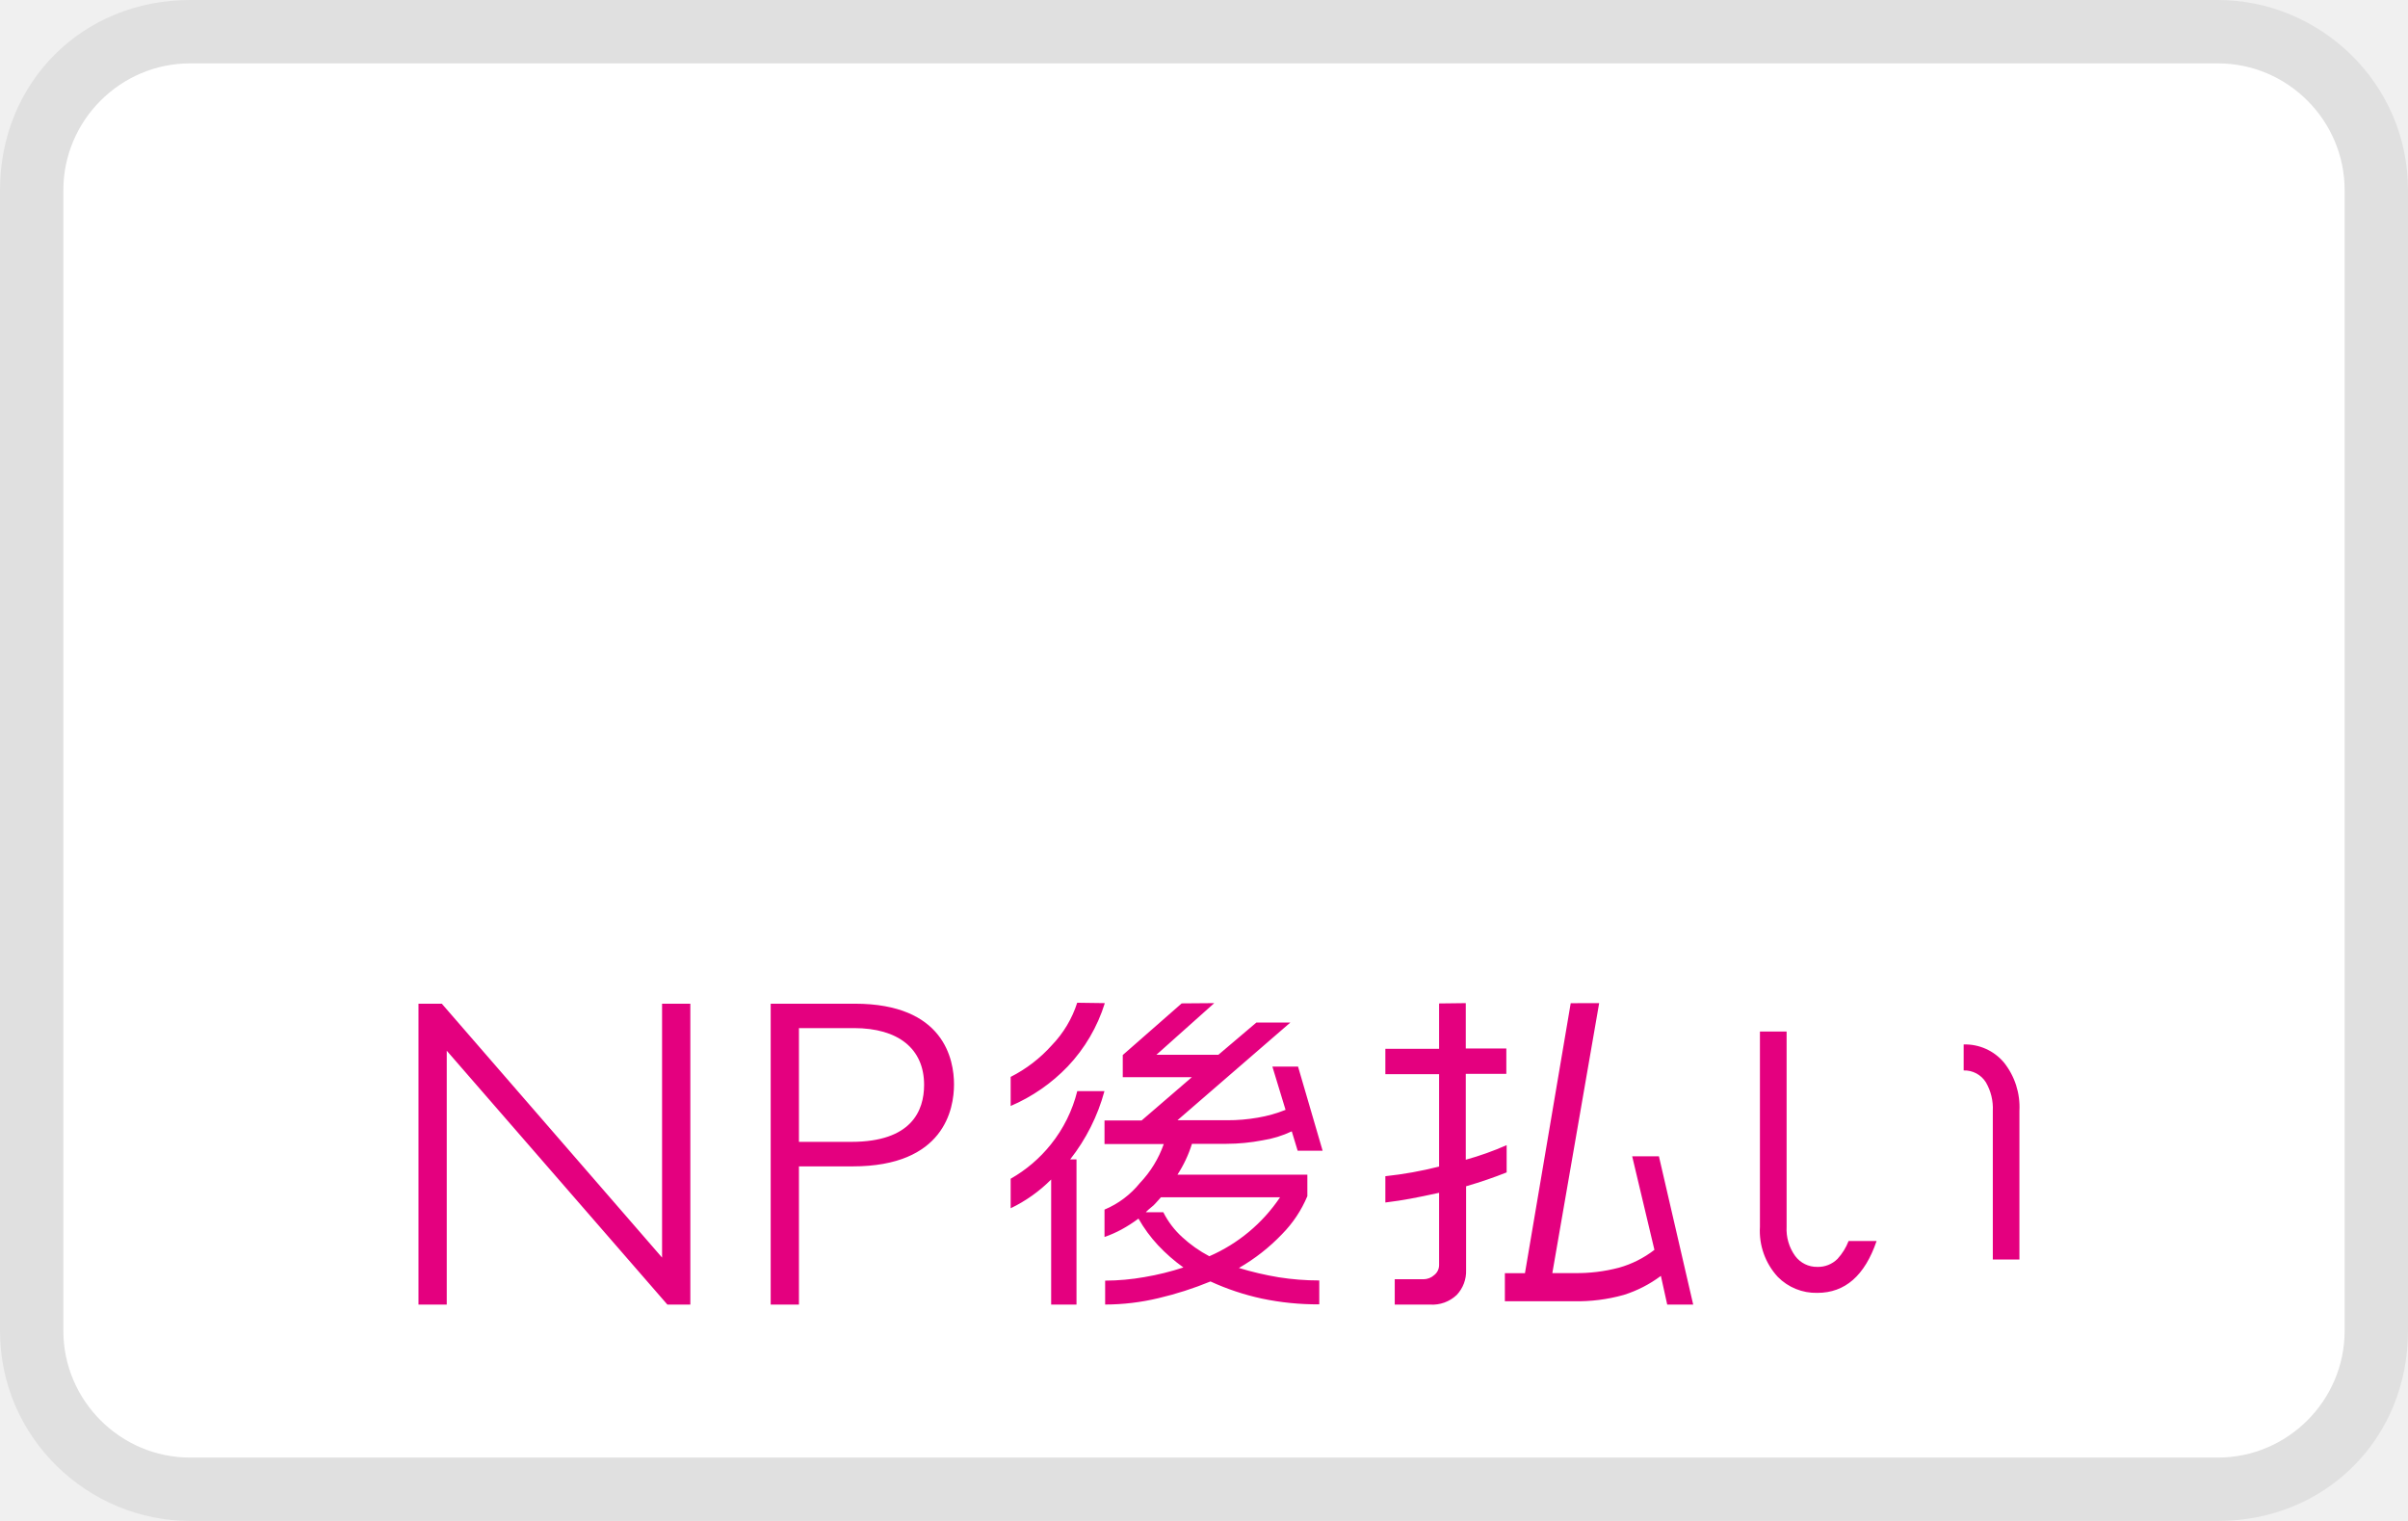
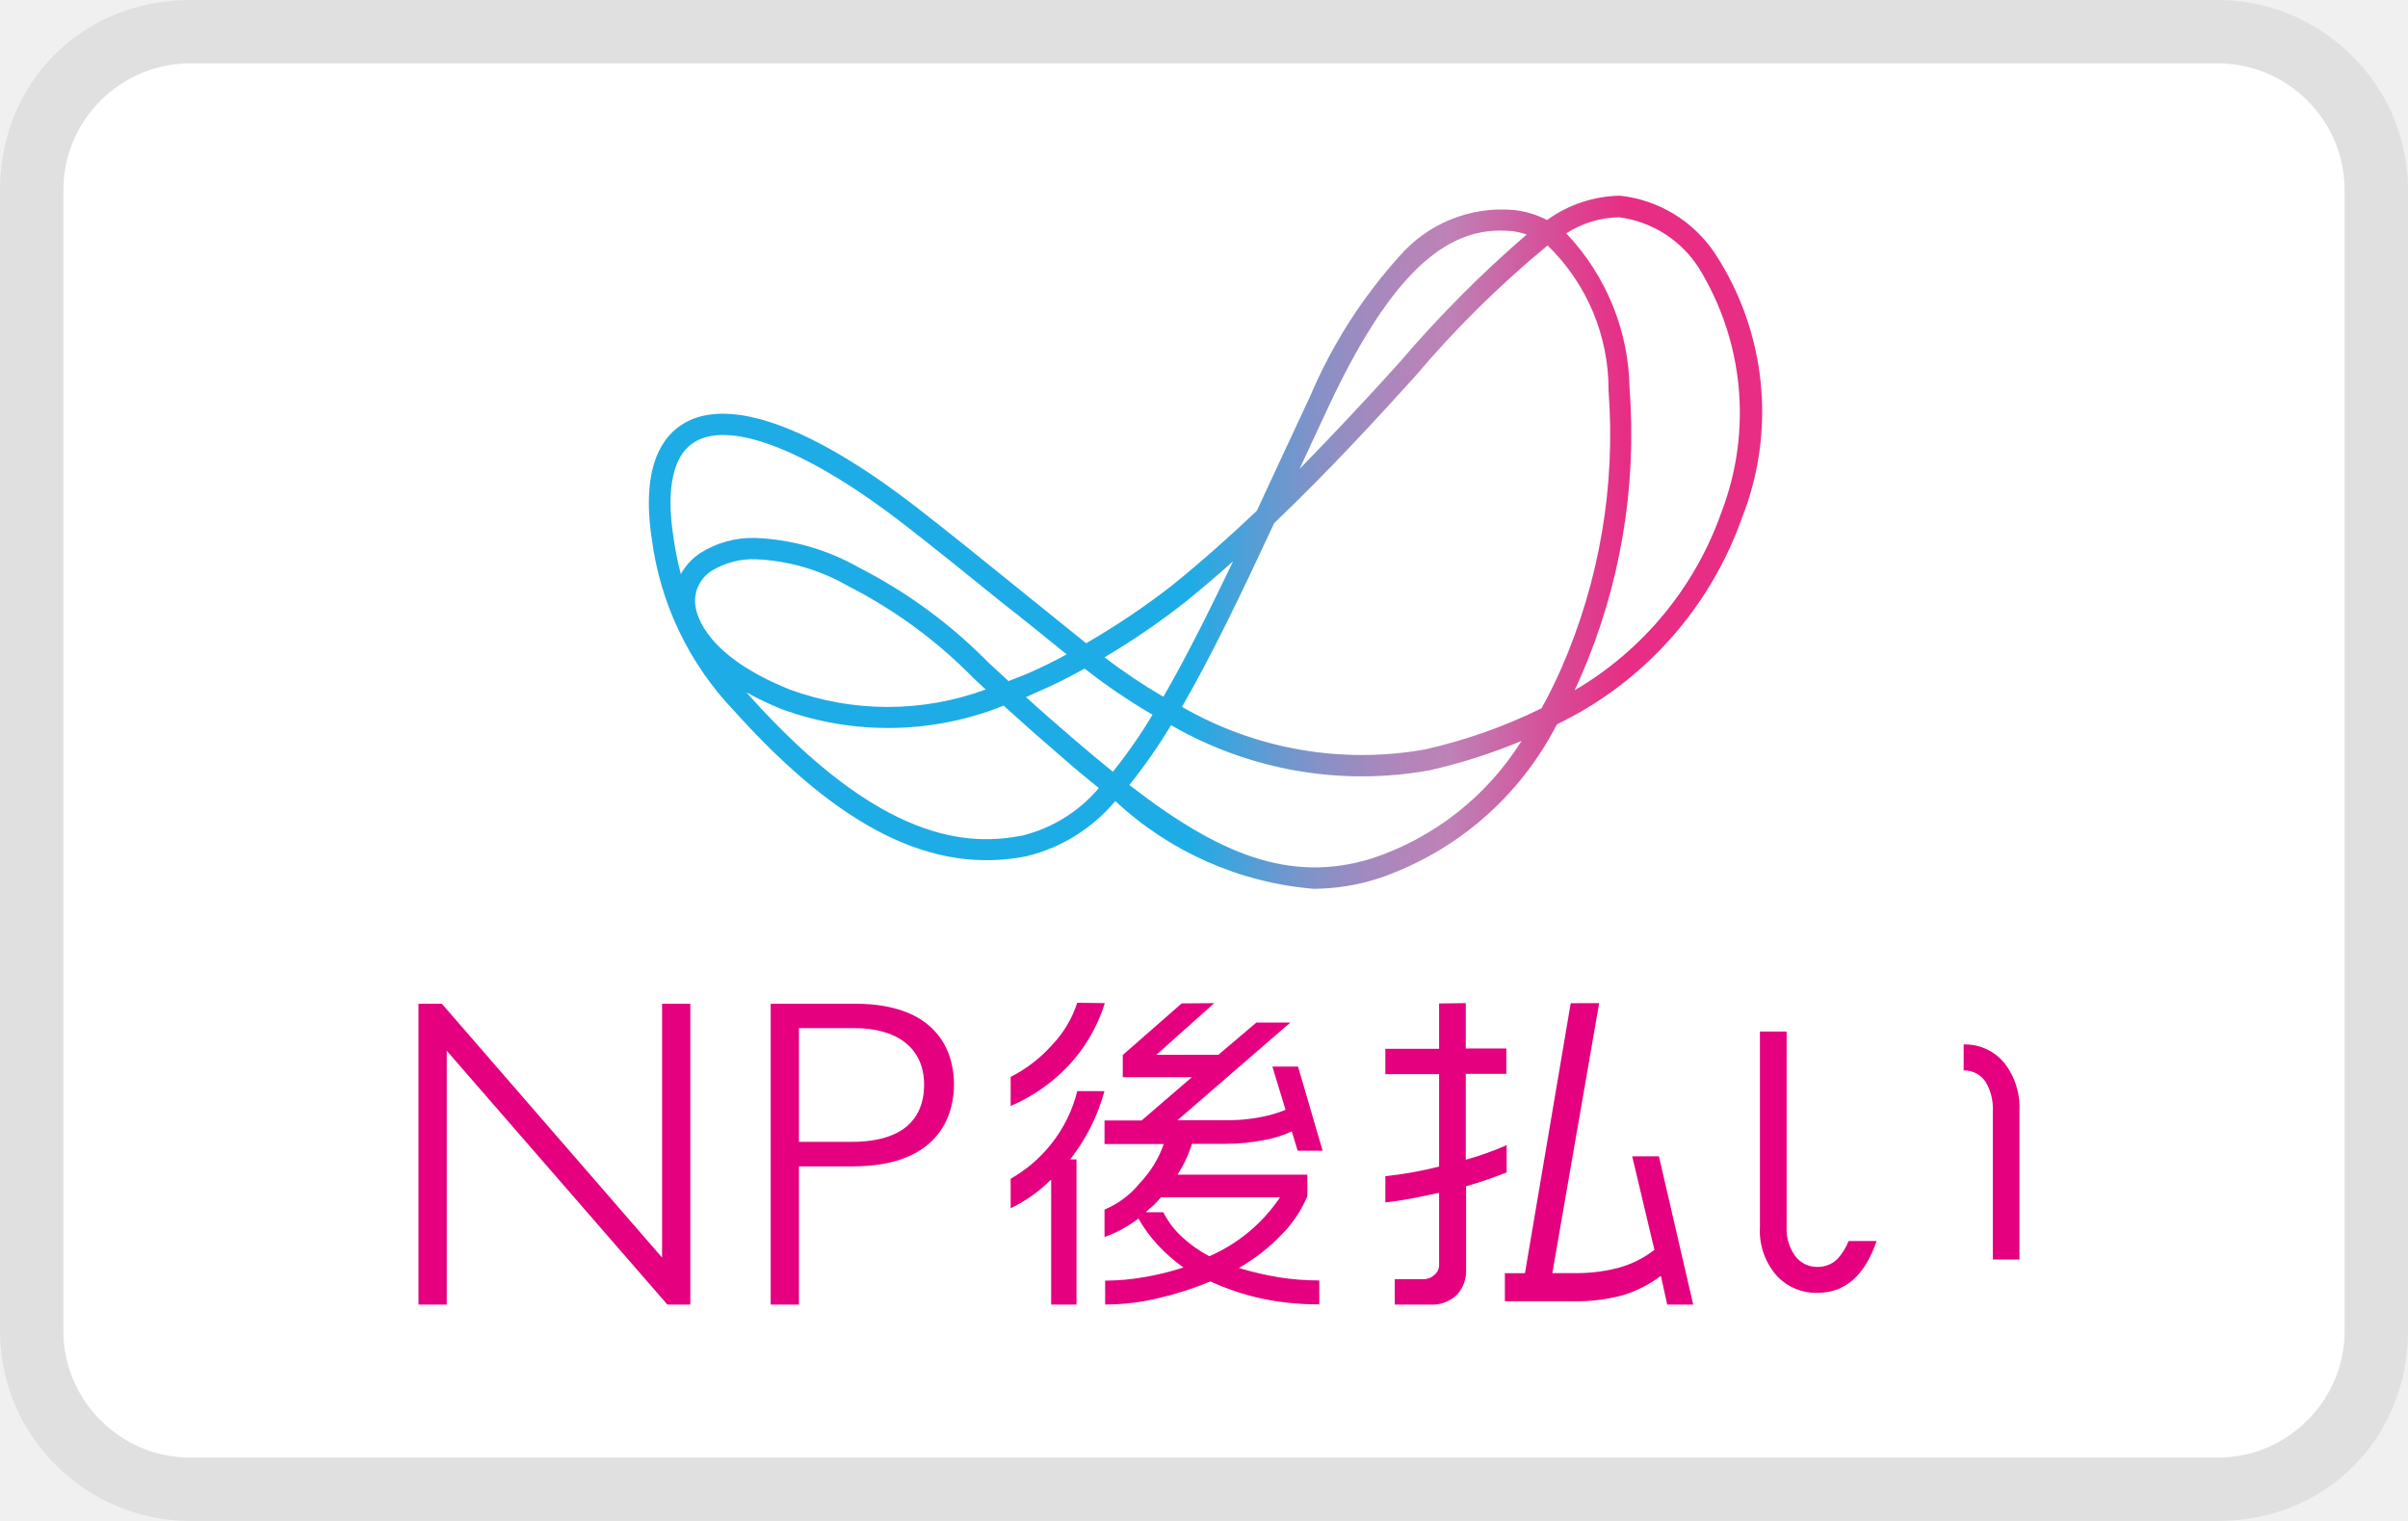
<svg xmlns="http://www.w3.org/2000/svg" role="img" viewBox="0 0 38 24" width="38" height="24" aria-labelledby="pi-npatobarai">
  <path d="M35 0H3C1.3 0 0 1.3 0 3v18c0 1.7 1.4 3 3 3h32c1.7 0 3-1.3 3-3V3c0-1.7-1.4-3-3-3z" opacity=".07" />
  <path fill="#fff" d="M35 1c1.1 0 2 .9 2 2v18c0 1.1-.9 2-2 2H3c-1.1 0-2-.9-2-2V3c0-1.1.9-2 2-2h32" />
  <defs>
-     <linearGradient id="pi-npatobarai" x1="10.246" x2="27.788" y1="8.558" y2="8.558" gradientUnits="userSpaceOnUse">
+     <linearGradient id="a" x1="10.246" x2="27.788" y1="8.558" y2="8.558" gradientUnits="userSpaceOnUse">
      <stop offset=".486" stop-color="#1eace6" />
      <stop offset=".494" stop-color="#26aae4" />
      <stop offset=".55" stop-color="#5b9cd4" />
      <stop offset=".603" stop-color="#8691c7" />
      <stop offset=".65" stop-color="#a489be" />
      <stop offset=".69" stop-color="#b684b9" />
      <stop offset=".719" stop-color="#bd82b7" />
      <stop offset=".826" stop-color="#db4693" />
      <stop offset=".88" stop-color="#e72d84" />
    </linearGradient>
  </defs>
  <g data-name="レイヤー 2">
    <path fill="#e4007f" d="m10.448 19.844-3.463-3.991-.012-.015h-.369v4.748h.446V16.58l3.482 4.006h.362v-4.748h-.446v4.006zM13.489 15.838h-1.327v4.748h.446v-2.181h.847c1.445 0 1.6-.905 1.6-1.294s-.155-1.273-1.566-1.273Zm-.881.385h.868c.7 0 1.107.326 1.107.895 0 .411-.2.9-1.148.9h-.827ZM17.435 15.829a2.551 2.551 0 0 1-.586 1 2.746 2.746 0 0 1-.9.623v-.459a2.216 2.216 0 0 0 .65-.5 1.72 1.72 0 0 0 .4-.67ZM17.429 17.218a3.021 3.021 0 0 1-.541 1.077h.1v2.291h-.4v-1.974a2.32 2.32 0 0 1-.639.454V18.6a2.205 2.205 0 0 0 .634-.541 2.182 2.182 0 0 0 .417-.841ZM19.162 15.829l-.913.815h.978l.6-.509h.536l-1.782 1.542h.787a2.723 2.723 0 0 0 .481-.041 2.1 2.1 0 0 0 .438-.123l-.208-.683h.405l.388 1.328h-.394l-.093-.306a1.678 1.678 0 0 1-.462.142 3.036 3.036 0 0 1-.566.055h-.547a1.966 1.966 0 0 1-.229.487h2.05v.339a1.9 1.9 0 0 1-.4.6 3.026 3.026 0 0 1-.68.533 4.9 4.9 0 0 0 .628.147 4.085 4.085 0 0 0 .64.05v.377a4.264 4.264 0 0 1-.907-.091 3.932 3.932 0 0 1-.81-.27 5.384 5.384 0 0 1-.823.264 3.637 3.637 0 0 1-.839.1v-.377a3.626 3.626 0 0 0 .62-.056 4.212 4.212 0 0 0 .615-.152 2.722 2.722 0 0 1-.4-.35 2.247 2.247 0 0 1-.309-.421 2.243 2.243 0 0 1-.268.172 1.813 1.813 0 0 1-.268.118v-.432a1.423 1.423 0 0 0 .558-.419 1.71 1.71 0 0 0 .377-.615h-.935v-.372h.585l.793-.683h-1.09v-.35l.93-.815Zm-1.083 3.3h.279a1.348 1.348 0 0 0 .3.394 2.012 2.012 0 0 0 .426.3 2.585 2.585 0 0 0 1.116-.93h-1.88c-.051.059-.09.1-.115.126-.059.049-.105.087-.126.113ZM23.131 15.829v.716h.64v.4h-.64V18.3a4.686 4.686 0 0 0 .645-.23v.43q-.3.12-.64.219v1.321a.543.543 0 0 1-.148.394.559.559 0 0 1-.421.152h-.557v-.4h.454a.252.252 0 0 0 .169-.066.2.2 0 0 0 .077-.158v-1.14c-.186.041-.337.071-.454.093s-.248.042-.394.06v-.415a6.021 6.021 0 0 0 .848-.152V16.95h-.848v-.4h.848v-.716ZM25.236 15.829l-.739 4.26h.35a2.6 2.6 0 0 0 .7-.085 1.63 1.63 0 0 0 .561-.282l-.351-1.476h.422l.541 2.34h-.41l-.1-.453a1.948 1.948 0 0 1-.585.3 2.7 2.7 0 0 1-.793.1h-1.084v-.443h.317l.722-4.26ZM30.988 16.481a.8.8 0 0 1 .635.284 1.129 1.129 0 0 1 .245.764v2.346h-.42v-2.346a.815.815 0 0 0-.109-.45.4.4 0 0 0-.351-.188ZM29.172 19.583a.894.894 0 0 1-.175.282.432.432 0 0 1-.319.126.425.425 0 0 1-.348-.171.72.72 0 0 1-.136-.462v-3.081h-.421v3.081a1.07 1.07 0 0 0 .282.791.847.847 0 0 0 .623.252c.439 0 .75-.273.936-.818Z" />
    <path fill="url(#a)" d="M20.733 14.025A5.215 5.215 0 0 1 17.6 12.64a2.634 2.634 0 0 1-1.4.871c-1.477.293-2.943-.435-4.614-2.293a4.828 4.828 0 0 1-1.3-2.711c-.176-1.162.179-1.635.508-1.828.72-.423 2.026.051 3.679 1.333.525.408.985.78 1.567 1.251.317.256.673.544 1.1.887a11.925 11.925 0 0 0 1.36-.915c.477-.387.919-.781 1.334-1.175.092-.2.184-.394.278-.6l.563-1.207a7.905 7.905 0 0 1 1.4-2.2 2.14 2.14 0 0 1 1.819-.739 1.476 1.476 0 0 1 .52.158 2.016 2.016 0 0 1 1.153-.384 2.069 2.069 0 0 1 1.5.917 4.559 4.559 0 0 1 .421 4.171 5.744 5.744 0 0 1-2.919 3.254 4.951 4.951 0 0 1-2.82 2.433 3.418 3.418 0 0 1-1.016.162Zm-2.911-1.638c1.408 1.089 2.526 1.559 3.828 1.159a4.436 4.436 0 0 0 2.362-1.855 8.82 8.82 0 0 1-1.447.463 6.021 6.021 0 0 1-4.085-.711 8.65 8.65 0 0 1-.658.944Zm-6.043-1.462.062.07c2.081 2.313 3.45 2.356 4.3 2.188a2.3 2.3 0 0 0 1.2-.749q-.3-.238-.609-.509a43.205 43.205 0 0 1-.894-.79 4.891 4.891 0 0 1-3.5.056 4.947 4.947 0 0 1-.559-.266Zm4.413.075c.217.2.466.416.759.668.211.181.414.351.611.51a8.011 8.011 0 0 0 .626-.9 9.472 9.472 0 0 1-1.072-.728 8.184 8.184 0 0 1-.815.4Zm2.459.153a5.682 5.682 0 0 0 3.84.672 8.325 8.325 0 0 0 1.835-.648c.107-.193.211-.4.31-.624a9.211 9.211 0 0 0 .748-4.389 3.164 3.164 0 0 0-.962-2.291 16.387 16.387 0 0 0-2.087 2.062c-.635.7-1.373 1.505-2.227 2.319-.516 1.109-.988 2.092-1.457 2.902Zm-6.717-2.328a1.251 1.251 0 0 0-.7.18.562.562 0 0 0-.262.54c.02.18.184.81 1.49 1.335a4.481 4.481 0 0 0 3.093 0l-.189-.176a7.579 7.579 0 0 0-1.976-1.453 3.192 3.192 0 0 0-1.456-.426Zm5.495 1.547a9.038 9.038 0 0 0 .93.623c.355-.613.714-1.334 1.1-2.137q-.361.322-.749.637a11.509 11.509 0 0 1-1.281.877Zm7.287-6.69a3.633 3.633 0 0 1 1 2.454 9.581 9.581 0 0 1-.776 4.556l-.091.2a5.291 5.291 0 0 0 2.32-2.819 4.365 4.365 0 0 0-.364-3.851 1.766 1.766 0 0 0-1.255-.794 1.6 1.6 0 0 0-.834.254Zm-12.79 4.807a3.58 3.58 0 0 1 1.622.463 7.892 7.892 0 0 1 2.047 1.5l.32.295c.085-.032.171-.066.257-.1a7.112 7.112 0 0 0 .661-.322c-.381-.306-.7-.568-1-.8-.581-.47-1.04-.841-1.562-1.247-1.493-1.158-2.728-1.647-3.3-1.309-.434.255-.428.951-.346 1.49a4.943 4.943 0 0 0 .119.6.951.951 0 0 1 .3-.328 1.542 1.542 0 0 1 .882-.242Zm11.739-4.85c-.961 0-1.8.863-2.691 2.76q-.24.51-.465 1a56.784 56.784 0 0 0 1.578-1.682A18.531 18.531 0 0 1 24.093 3.7a1.22 1.22 0 0 0-.241-.054 1.686 1.686 0 0 0-.187-.007Z" />
  </g>
</svg>
